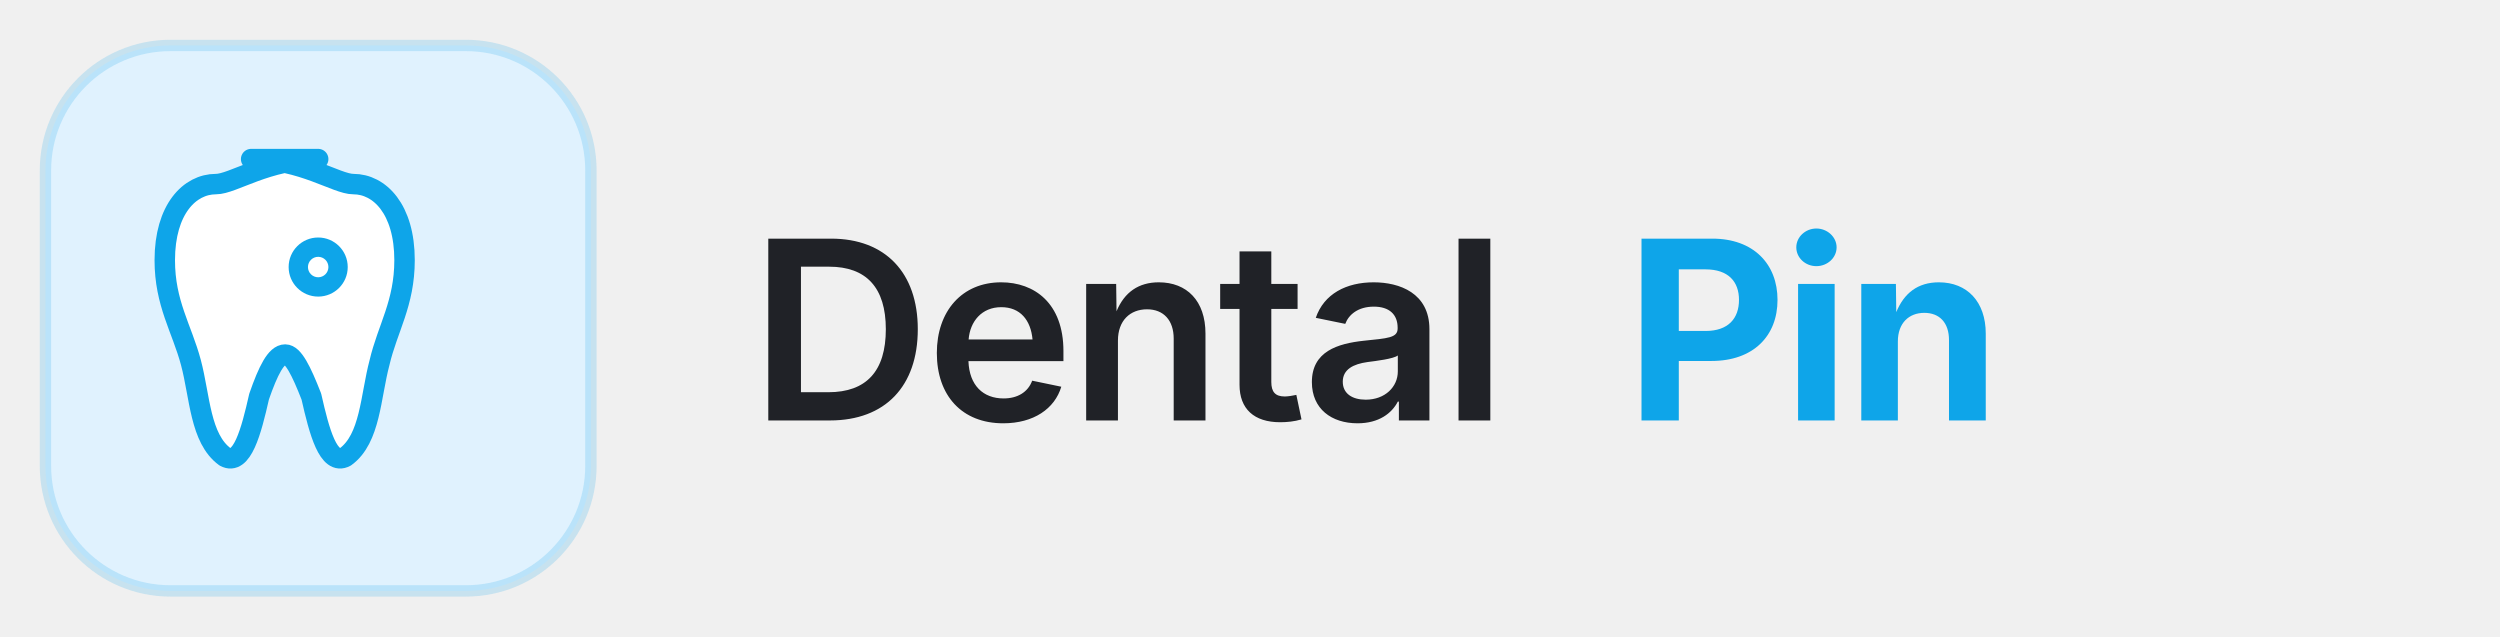
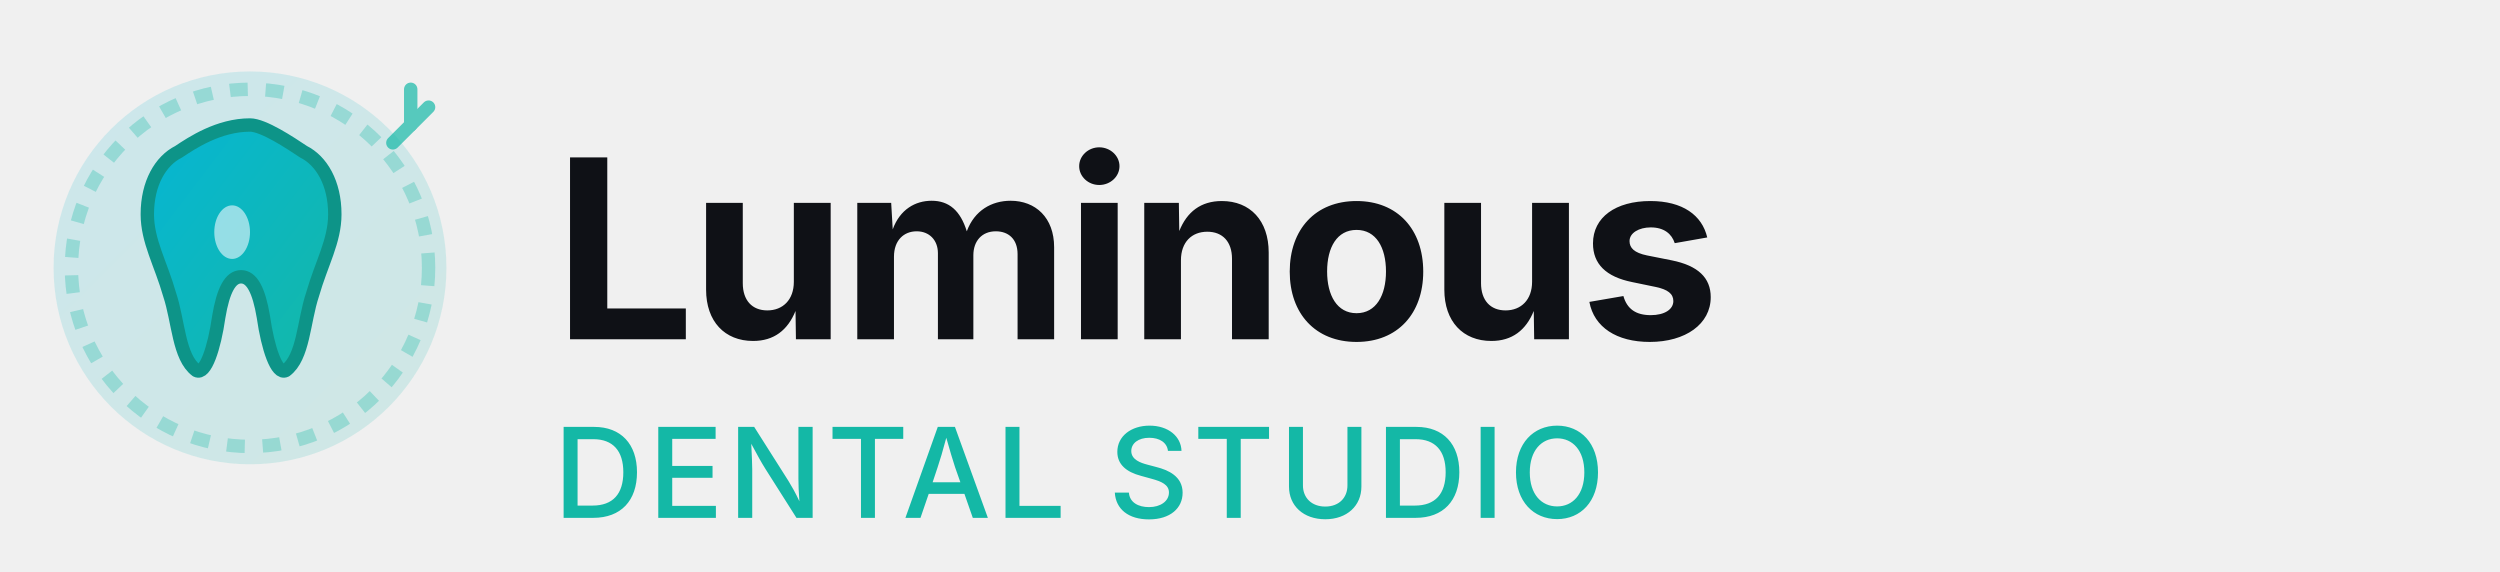
- <svg xmlns="http://www.w3.org/2000/svg" width="220" height="56" viewBox="0 0 220 56" fill="none" role="img" aria-label="DentalPin">
-   <g transform="translate(4,4)">
-     <rect x="0" y="0" width="48" height="48" rx="11" fill="#E0F2FE" />
-     <rect x="0" y="0" width="48" height="48" rx="11" stroke="#0EA5E9" stroke-opacity="0.18" stroke-width="1" />
-     <path d="M24 10              c -4.5 0 -7.5 2.2 -9 2.2              c -2.3 0 -4.5 2.2 -4.5 6.7              c 0 3.8 1.5 6 2.3 9              c 0.8 3 0.8 6.7 3 8.3              c 1.5 0.8 2.3 -2.2 3 -5.3              c 0.8 -2.3 1.5 -3.7 2.3 -3.7              c 0.7 0 1.4 1.4 2.3 3.7              c 0.7 3.1 1.5 6.1 3 5.3              c 2.2 -1.6 2.2 -5.3 3 -8.3              c 0.7 -3 2.2 -5.2 2.2 -9              c 0 -4.5 -2.2 -6.7 -4.5 -6.7              c -1.5 0 -4.5 -2.2 -9 -2.2 Z" fill="#FFFFFF" stroke="#0EA5E9" stroke-width="1.8" stroke-linejoin="round" stroke-linecap="round" />
-     <circle cx="24" cy="19.5" r="2.6" fill="#0EA5E9" />
-     <circle cx="24" cy="19.5" r="0.9" fill="#FFFFFF" />
+ <svg xmlns="http://www.w3.org/2000/svg" width="280" height="64" viewBox="0 0 280 64" fill="none" role="img" aria-label="Luminous Dental Studio">
+   <rect width="280" height="64" fill="none" />
+   <g transform="translate(6,8)">
+     <defs>
+       <linearGradient id="luminousGradient" x1="0%" y1="0%" x2="100%" y2="100%">
+         <stop offset="0%" style="stop-color:#06B6D4;stop-opacity:1" />
+         <stop offset="100%" style="stop-color:#14B8A6;stop-opacity:1" />
+       </linearGradient>
+     </defs>
+     <circle cx="22" cy="22" r="22" fill="url(#luminousGradient)" opacity="0.15" />
+     <circle cx="22" cy="22" r="20" fill="none" stroke="#14B8A6" stroke-width="1.5" stroke-dasharray="2,2" opacity="0.3" />
+     <path d="M 22 6              C 18.5 6 15.5 8 14 9              C 12 10 10.5 12.5 10.5 16              C 10.5 19 12 21.5 13 25              C 14 28 14 32 16 33.5              C 17 34 18 31 18.5 27.5              C 19 24.5 19.8 23 21 23              C 22.2 23 23 24.5 23.5 27.5              C 24 31 25 34 26 33.5              C 28 32 28 28 29 25              C 30 21.5 31.5 19 31.5 16              C 31.5 12.5 30 10 28 9              C 26.5 8 23.5 6 22 6 Z" fill="url(#luminousGradient)" stroke="#0D9488" stroke-width="1.5" stroke-linejoin="round" stroke-linecap="round" />
+     <ellipse cx="20" cy="18" rx="2" ry="3" fill="#F0F9FF" opacity="0.6" />
+     <g opacity="0.7">
+       <line x1="38" y1="8" x2="42" y2="4" stroke="#14B8A6" stroke-width="1.5" stroke-linecap="round" />
+       <line x1="40" y1="6" x2="40" y2="2" stroke="#14B8A6" stroke-width="1.5" stroke-linecap="round" />
+     </g>
  </g>
-   <g transform="translate(66,37)" font-family="Inter, -apple-system, system-ui, 'Segoe UI', Helvetica, Arial" font-size="22" letter-spacing="-0.4">
-     <text x="0" y="0" fill="#0F1116" fill-opacity="0.92" font-weight="600">Dental</text>
-     <text x="77" y="0" fill="#0EA5E9" font-weight="700">Pin</text>
+   <g transform="translate(62,20)">
+     <text x="0" y="18" font-family="'Inter', 'Segoe UI', system-ui, sans-serif" font-size="28" font-weight="700" fill="#0F1116" letter-spacing="-0.5">
+       Luminous
+     </text>
+     <text x="0" y="38" font-family="'Inter', 'Segoe UI', system-ui, sans-serif" font-size="14" font-weight="500" fill="#14B8A6" letter-spacing="0.5">
+       DENTAL STUDIO
+     </text>
  </g>
</svg>
